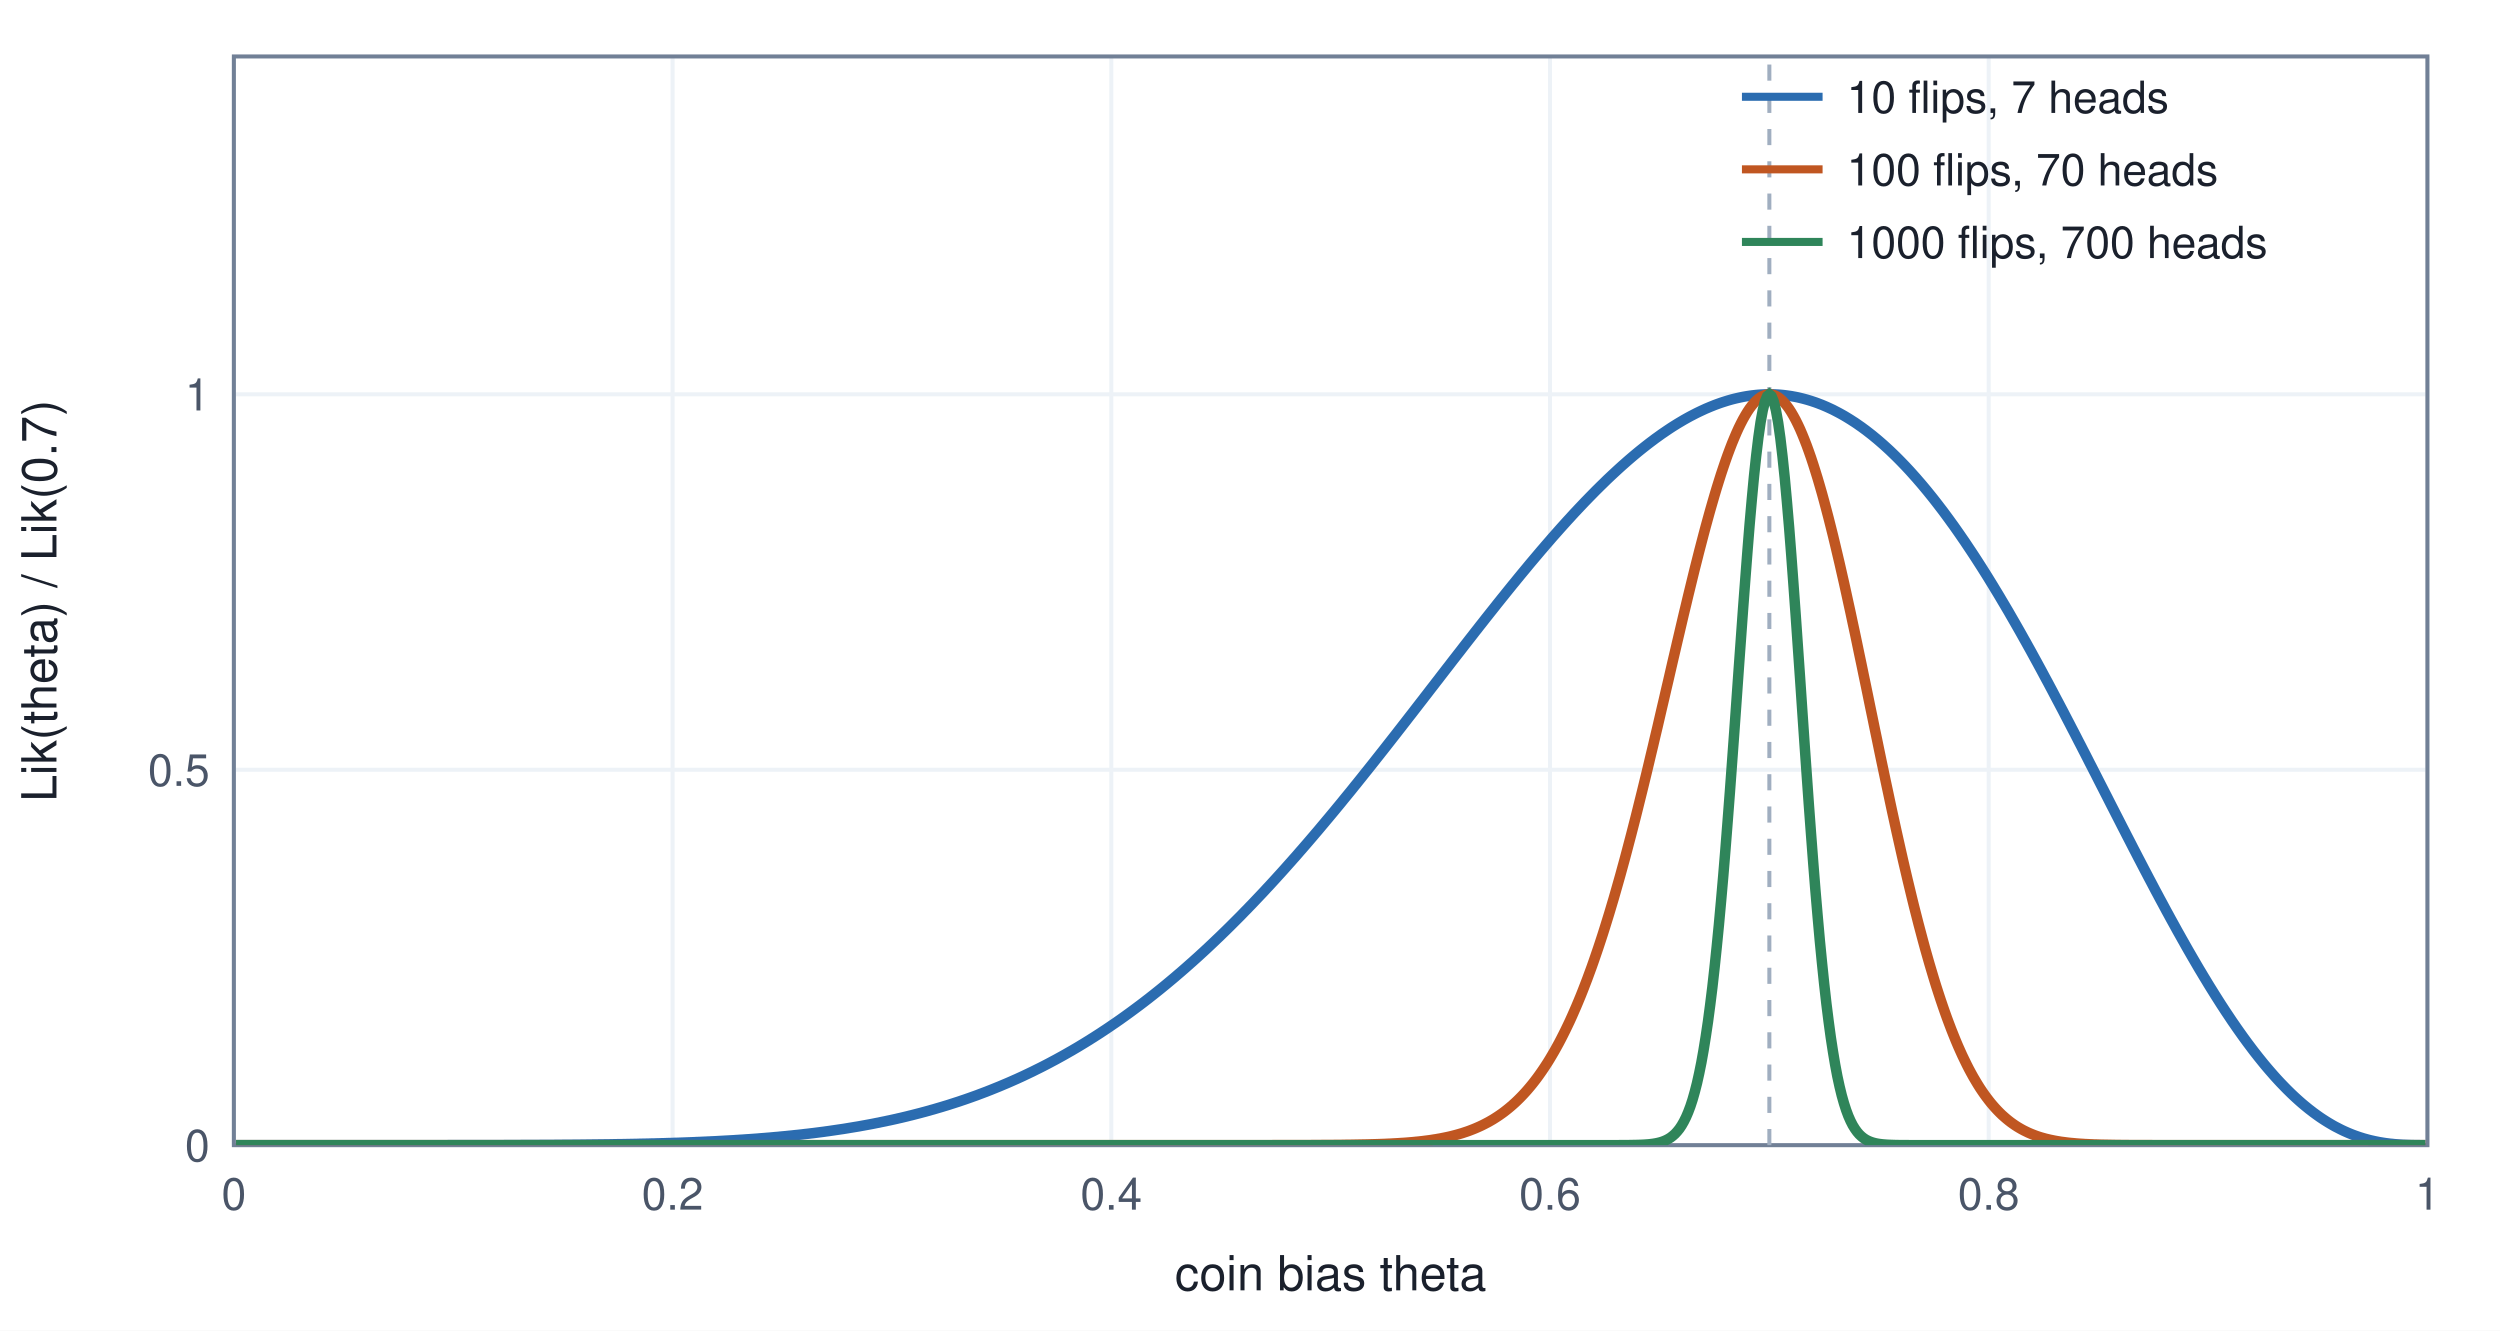
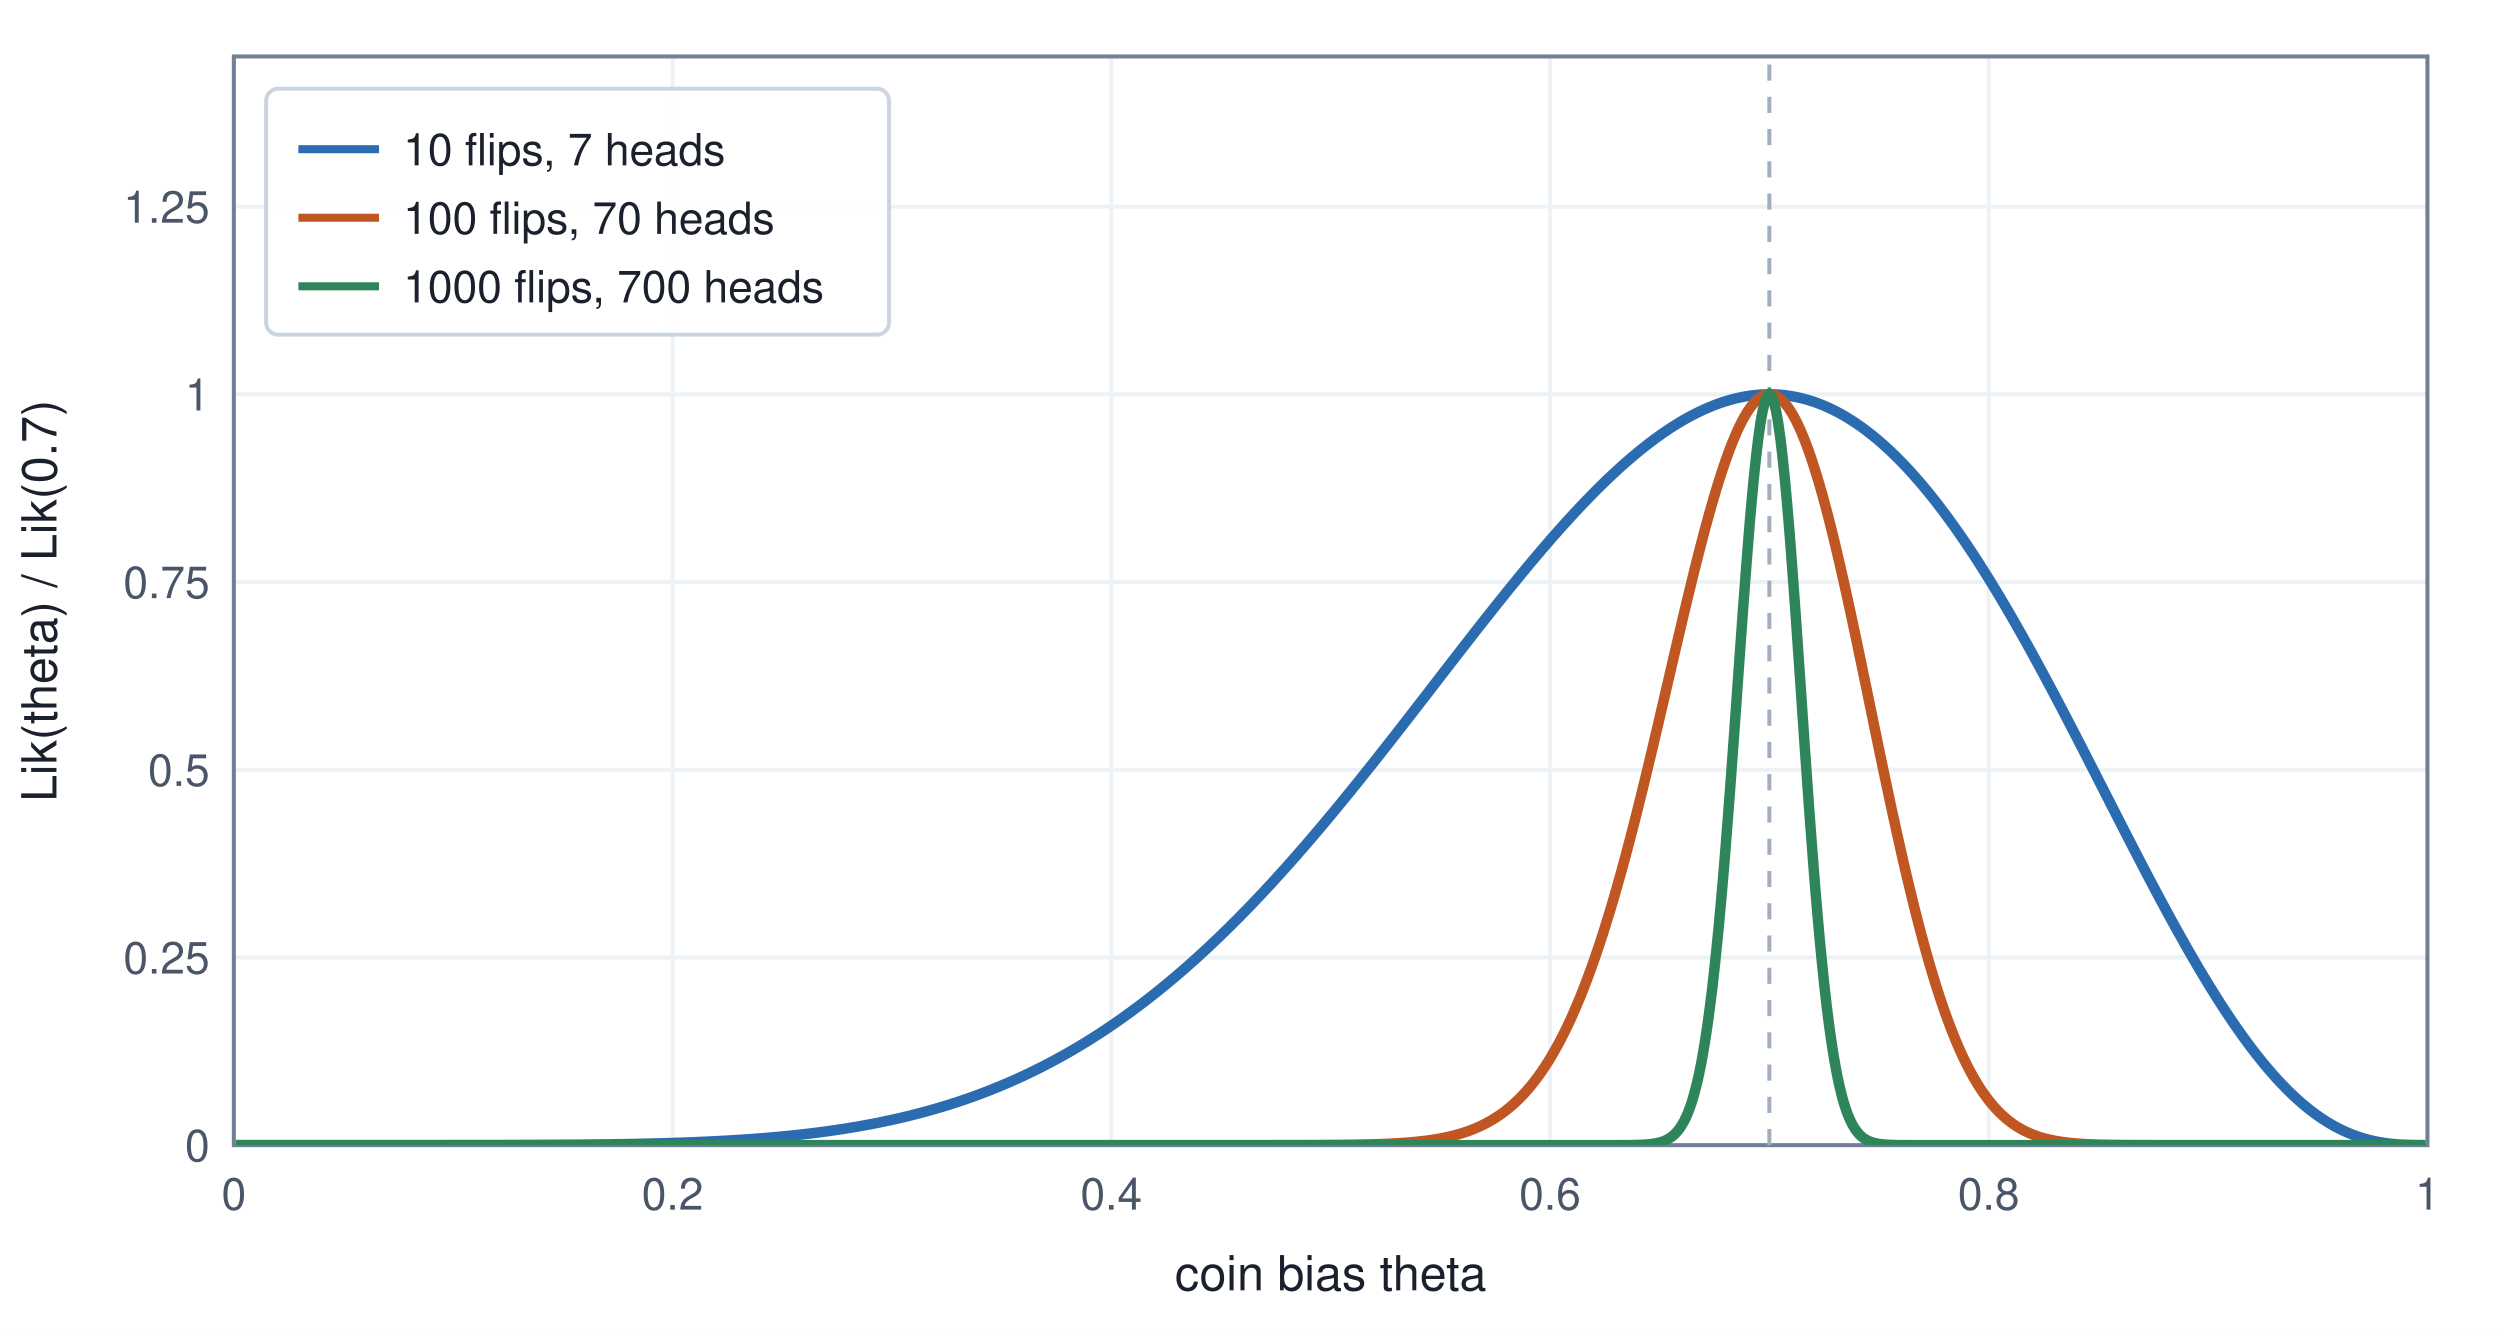
<svg xmlns="http://www.w3.org/2000/svg" viewBox="0 0 620 330" width="620" height="330">
  <defs>
    <marker id="arrow" viewBox="0 0 10 10" refX="9" refY="5" markerWidth="7" markerHeight="7" orient="auto-start-reverse">
      <path d="M0,0 L10,5 L0,10 z" fill="#4a5568" />
    </marker>
  </defs>
  <rect width="620" height="330" fill="#ffffff" />
  <line x1="58" y1="284" x2="58" y2="14" stroke="#edf2f7" />
  <text x="58" y="300" font-family="Helvetica, Arial, sans-serif" font-size="11" fill="#4a5568" text-anchor="middle">0</text>
  <line x1="166.8" y1="284" x2="166.8" y2="14" stroke="#edf2f7" />
  <text x="166.8" y="300" font-family="Helvetica, Arial, sans-serif" font-size="11" fill="#4a5568" text-anchor="middle">0.2</text>
  <line x1="275.6" y1="284" x2="275.6" y2="14" stroke="#edf2f7" />
  <text x="275.6" y="300" font-family="Helvetica, Arial, sans-serif" font-size="11" fill="#4a5568" text-anchor="middle">0.4</text>
  <line x1="384.4" y1="284" x2="384.4" y2="14" stroke="#edf2f7" />
  <text x="384.4" y="300" font-family="Helvetica, Arial, sans-serif" font-size="11" fill="#4a5568" text-anchor="middle">0.6</text>
  <line x1="493.2" y1="284" x2="493.2" y2="14" stroke="#edf2f7" />
  <text x="493.2" y="300" font-family="Helvetica, Arial, sans-serif" font-size="11" fill="#4a5568" text-anchor="middle">0.8</text>
  <line x1="602" y1="284" x2="602" y2="14" stroke="#edf2f7" />
  <text x="602" y="300" font-family="Helvetica, Arial, sans-serif" font-size="11" fill="#4a5568" text-anchor="middle">1</text>
  <line x1="58" y1="284" x2="602" y2="284" stroke="#edf2f7" />
  <text x="52" y="288" font-family="Helvetica, Arial, sans-serif" font-size="11" fill="#4a5568" text-anchor="end">0</text>
+   <line x1="58" y1="237.45" x2="602" y2="237.45" stroke="#edf2f7" />
+   <text x="52" y="241.45" font-family="Helvetica, Arial, sans-serif" font-size="11" fill="#4a5568" text-anchor="end">0.25</text>
  <line x1="58" y1="190.9" x2="602" y2="190.9" stroke="#edf2f7" />
  <text x="52" y="194.9" font-family="Helvetica, Arial, sans-serif" font-size="11" fill="#4a5568" text-anchor="end">0.5</text>
+   <line x1="58" y1="144.34" x2="602" y2="144.34" stroke="#edf2f7" />
+   <text x="52" y="148.34" font-family="Helvetica, Arial, sans-serif" font-size="11" fill="#4a5568" text-anchor="end">0.75</text>
  <line x1="58" y1="97.79" x2="602" y2="97.79" stroke="#edf2f7" />
  <text x="52" y="101.79" font-family="Helvetica, Arial, sans-serif" font-size="11" fill="#4a5568" text-anchor="end">1</text>
+   <line x1="58" y1="51.24" x2="602" y2="51.24" stroke="#edf2f7" />
+   <text x="52" y="55.24" font-family="Helvetica, Arial, sans-serif" font-size="11" fill="#4a5568" text-anchor="end">1.25</text>
  <rect x="58" y="14" width="544" height="270" fill="none" stroke="#718096" />
  <clipPath id="plot">
    <rect x="58" y="14" width="544" height="270" />
  </clipPath>
  <g clip-path="url(#plot)">
    <line x1="438.8" y1="284" x2="438.8" y2="14" stroke="#a0aec0" stroke-dasharray="4 4" />
    <polyline fill="none" stroke="#2b6cb0" stroke-width="2.6" points="58.54,284 59.09,284 59.63,284 60.18,284 60.72,284 61.26,284 61.81,284 62.35,284 62.9,284 63.44,284 63.98,284 64.53,284 65.07,284 65.62,284 66.16,284 66.7,284 67.25,284 67.79,284 68.34,284 68.88,284 69.42,284 69.97,284 70.51,284 71.06,284 71.6,284 72.14,284 72.69,284 73.23,284 73.78,284 74.32,284 74.86,284 75.41,284 75.95,284 76.5,284 77.04,284 77.58,284 78.13,284 78.67,284 79.22,284 79.76,284 80.3,284 80.85,284 81.39,284 81.94,284 82.48,284 83.02,284 83.57,284 84.11,284 84.66,284 85.2,284 85.74,284 86.29,284 86.83,284 87.38,284 87.92,284 88.46,284 89.01,284 89.55,284 90.1,284 90.64,284 91.18,284 91.73,284 92.27,284 92.82,284 93.36,284 93.9,284 94.45,284 94.99,284 95.54,284 96.08,284 96.62,284 97.17,284 97.71,284 98.26,284 98.8,284 99.34,284 99.89,284 100.43,284 100.98,284 101.52,284 102.06,284 102.61,284 103.15,284 103.7,284 104.24,284 104.78,284 105.33,284 105.87,284 106.42,284 106.96,284 107.5,284 108.05,284 108.59,284 109.14,284 109.68,284 110.22,284 110.77,284 111.31,283.99 111.86,283.99 112.4,283.99 112.94,283.99 113.49,283.99 114.03,283.99 114.58,283.99 115.12,283.99 115.66,283.99 116.21,283.99 116.75,283.99 117.3,283.99 117.84,283.99 118.38,283.99 118.93,283.99 119.47,283.99 120.02,283.99 120.56,283.98 121.1,283.98 121.65,283.98 122.19,283.98 122.74,283.98 123.28,283.98 123.82,283.98 124.37,283.98 124.91,283.98 125.46,283.97 126,283.97 126.54,283.97 127.09,283.97 127.63,283.97 128.18,283.97 128.72,283.97 129.26,283.96 129.81,283.96 130.35,283.96 130.9,283.96 131.44,283.96 131.98,283.95 132.53,283.95 133.07,283.95 133.62,283.95 134.16,283.94 134.7,283.94 135.25,283.94 135.79,283.94 136.34,283.93 136.88,283.93 137.42,283.93 137.97,283.92 138.51,283.92 139.06,283.92 139.6,283.91 140.14,283.91 140.69,283.9 141.23,283.9 141.78,283.9 142.32,283.89 142.86,283.89 143.41,283.88 143.95,283.88 144.5,283.87 145.04,283.87 145.58,283.86 146.13,283.86 146.67,283.85 147.22,283.84 147.76,283.84 148.3,283.83 148.85,283.82 149.39,283.82 149.94,283.81 150.48,283.8 151.02,283.8 151.57,283.79 152.11,283.78 152.66,283.77 153.2,283.76 153.74,283.75 154.29,283.75 154.83,283.74 155.38,283.73 155.92,283.72 156.46,283.71 157.01,283.7 157.55,283.69 158.1,283.68 158.64,283.66 159.18,283.65 159.73,283.64 160.27,283.63 160.82,283.62 161.36,283.6 161.9,283.59 162.45,283.58 162.99,283.56 163.54,283.55 164.08,283.53 164.62,283.52 165.17,283.5 165.71,283.48 166.26,283.47 166.8,283.45 167.34,283.43 167.89,283.42 168.43,283.4 168.98,283.38 169.52,283.36 170.06,283.34 170.61,283.32 171.15,283.3 171.7,283.28 172.24,283.26 172.78,283.23 173.33,283.21 173.87,283.19 174.42,283.16 174.96,283.14 175.5,283.11 176.05,283.09 176.59,283.06 177.14,283.04 177.68,283.01 178.22,282.98 178.77,282.95 179.31,282.92 179.86,282.89 180.4,282.86 180.94,282.83 181.49,282.8 182.03,282.77 182.58,282.73 183.12,282.7 183.66,282.66 184.21,282.63 184.75,282.59 185.3,282.55 185.84,282.52 186.38,282.48 186.93,282.44 187.47,282.4 188.02,282.36 188.56,282.31 189.1,282.27 189.65,282.23 190.19,282.18 190.74,282.14 191.28,282.09 191.82,282.04 192.37,281.99 192.91,281.95 193.46,281.89 194,281.84 194.54,281.79 195.09,281.74 195.63,281.68 196.18,281.63 196.72,281.57 197.26,281.51 197.81,281.46 198.35,281.4 198.9,281.34 199.44,281.27 199.98,281.21 200.53,281.15 201.07,281.08 201.62,281.02 202.16,280.95 202.7,280.88 203.25,280.81 203.79,280.74 204.34,280.67 204.88,280.59 205.42,280.52 205.97,280.44 206.51,280.36 207.06,280.28 207.6,280.2 208.14,280.12 208.69,280.04 209.23,279.96 209.78,279.87 210.32,279.78 210.86,279.69 211.41,279.6 211.95,279.51 212.5,279.42 213.04,279.33 213.58,279.23 214.13,279.13 214.67,279.03 215.22,278.93 215.76,278.83 216.3,278.73 216.85,278.62 217.39,278.51 217.94,278.41 218.48,278.29 219.02,278.18 219.57,278.07 220.11,277.95 220.66,277.84 221.2,277.72 221.74,277.6 222.29,277.48 222.83,277.35 223.38,277.23 223.92,277.1 224.46,276.97 225.01,276.84 225.55,276.7 226.1,276.57 226.64,276.43 227.18,276.29 227.73,276.15 228.27,276.01 228.82,275.86 229.36,275.72 229.9,275.57 230.45,275.42 230.99,275.26 231.54,275.11 232.08,274.95 232.62,274.79 233.17,274.63 233.71,274.47 234.26,274.3 234.8,274.14 235.34,273.97 235.89,273.79 236.43,273.62 236.98,273.44 237.52,273.27 238.06,273.09 238.61,272.9 239.15,272.72 239.7,272.53 240.24,272.34 240.78,272.15 241.33,271.95 241.87,271.76 242.42,271.56 242.96,271.35 243.5,271.15 244.05,270.94 244.59,270.74 245.14,270.52 245.68,270.31 246.22,270.09 246.77,269.87 247.31,269.65 247.86,269.43 248.4,269.2 248.94,268.97 249.49,268.74 250.03,268.51 250.58,268.27 251.12,268.03 251.66,267.79 252.21,267.55 252.75,267.3 253.3,267.05 253.84,266.8 254.38,266.54 254.93,266.28 255.47,266.02 256.02,265.76 256.56,265.49 257.1,265.22 257.65,264.95 258.19,264.68 258.74,264.4 259.28,264.12 259.82,263.84 260.37,263.55 260.91,263.26 261.46,262.97 262,262.68 262.54,262.38 263.09,262.08 263.63,261.78 264.18,261.47 264.72,261.16 265.26,260.85 265.81,260.54 266.35,260.22 266.9,259.9 267.44,259.58 267.98,259.25 268.53,258.92 269.07,258.59 269.62,258.25 270.16,257.92 270.7,257.57 271.25,257.23 271.79,256.88 272.34,256.53 272.88,256.18 273.42,255.82 273.97,255.46 274.51,255.1 275.06,254.73 275.6,254.36 276.14,253.99 276.69,253.62 277.23,253.24 277.78,252.86 278.32,252.47 278.86,252.09 279.41,251.69 279.95,251.3 280.5,250.9 281.04,250.5 281.58,250.1 282.13,249.69 282.67,249.29 283.22,248.87 283.76,248.46 284.3,248.04 284.85,247.62 285.39,247.19 285.94,246.76 286.48,246.33 287.02,245.9 287.57,245.46 288.11,245.02 288.66,244.57 289.2,244.13 289.74,243.68 290.29,243.22 290.83,242.77 291.38,242.31 291.92,241.84 292.46,241.38 293.01,240.91 293.55,240.44 294.1,239.96 294.64,239.48 295.18,239 295.73,238.52 296.27,238.03 296.82,237.54 297.36,237.05 297.9,236.55 298.45,236.05 298.99,235.55 299.54,235.04 300.08,234.53 300.62,234.02 301.17,233.5 301.71,232.98 302.26,232.46 302.8,231.94 303.34,231.41 303.89,230.88 304.43,230.35 304.98,229.81 305.52,229.27 306.06,228.73 306.61,228.18 307.15,227.64 307.7,227.09 308.24,226.53 308.78,225.97 309.33,225.42 309.87,224.85 310.42,224.29 310.96,223.72 311.5,223.15 312.05,222.57 312.59,222 313.14,221.42 313.68,220.84 314.22,220.25 314.77,219.67 315.31,219.08 315.86,218.48 316.4,217.89 316.94,217.29 317.49,216.69 318.03,216.09 318.58,215.48 319.12,214.87 319.66,214.26 320.21,213.65 320.75,213.03 321.3,212.42 321.84,211.8 322.38,211.17 322.93,210.55 323.47,209.92 324.02,209.29 324.56,208.66 325.1,208.03 325.65,207.39 326.19,206.75 326.74,206.11 327.28,205.47 327.82,204.82 328.37,204.17 328.91,203.52 329.46,202.87 330,202.22 330.54,201.57 331.09,200.91 331.63,200.25 332.18,199.59 332.72,198.93 333.26,198.26 333.81,197.59 334.35,196.93 334.9,196.26 335.44,195.59 335.98,194.91 336.53,194.24 337.07,193.56 337.62,192.88 338.16,192.2 338.7,191.52 339.25,190.84 339.79,190.16 340.34,189.47 340.88,188.79 341.42,188.1 341.97,187.41 342.51,186.72 343.06,186.03 343.6,185.34 344.14,184.65 344.69,183.95 345.23,183.26 345.78,182.56 346.32,181.87 346.86,181.17 347.41,180.47 347.95,179.77 348.5,179.07 349.04,178.37 349.58,177.67 350.13,176.97 350.67,176.27 351.22,175.56 351.76,174.86 352.3,174.16 352.85,173.46 353.39,172.75 353.94,172.05 354.48,171.34 355.02,170.64 355.57,169.94 356.11,169.23 356.66,168.53 357.2,167.82 357.74,167.12 358.29,166.41 358.83,165.71 359.38,165.01 359.92,164.3 360.46,163.6 361.01,162.9 361.55,162.2 362.1,161.5 362.64,160.8 363.18,160.1 363.73,159.4 364.27,158.7 364.82,158 365.36,157.31 365.9,156.61 366.45,155.92 366.99,155.22 367.54,154.53 368.08,153.84 368.62,153.15 369.17,152.46 369.71,151.78 370.26,151.09 370.8,150.41 371.34,149.72 371.89,149.04 372.43,148.36 372.98,147.69 373.52,147.01 374.06,146.34 374.61,145.66 375.15,144.99 375.7,144.33 376.24,143.66 376.78,143 377.33,142.33 377.87,141.68 378.42,141.02 378.96,140.36 379.5,139.71 380.05,139.06 380.59,138.42 381.14,137.77 381.68,137.13 382.22,136.49 382.77,135.86 383.31,135.22 383.86,134.59 384.4,133.97 384.94,133.34 385.49,132.72 386.03,132.11 386.58,131.49 387.12,130.88 387.66,130.28 388.21,129.67 388.75,129.07 389.3,128.48 389.84,127.88 390.38,127.29 390.93,126.71 391.47,126.13 392.02,125.55 392.56,124.98 393.1,124.41 393.65,123.85 394.19,123.29 394.74,122.73 395.28,122.18 395.82,121.63 396.37,121.09 396.91,120.55 397.46,120.02 398,119.49 398.54,118.96 399.09,118.44 399.63,117.93 400.18,117.42 400.72,116.92 401.26,116.42 401.81,115.92 402.35,115.43 402.9,114.95 403.44,114.47 403.98,114 404.53,113.53 405.07,113.07 405.62,112.61 406.16,112.16 406.7,111.72 407.25,111.28 407.79,110.85 408.34,110.42 408.88,110 409.42,109.59 409.97,109.18 410.51,108.77 411.06,108.38 411.6,107.99 412.14,107.6 412.69,107.23 413.23,106.86 413.78,106.49 414.32,106.13 414.86,105.78 415.41,105.44 415.95,105.1 416.5,104.77 417.04,104.45 417.58,104.13 418.13,103.82 418.67,103.52 419.22,103.22 419.76,102.94 420.3,102.66 420.85,102.38 421.39,102.12 421.94,101.86 422.48,101.61 423.02,101.36 423.57,101.13 424.11,100.9 424.66,100.68 425.2,100.46 425.74,100.26 426.29,100.06 426.83,99.87 427.38,99.69 427.92,99.52 428.46,99.35 429.01,99.19 429.55,99.04 430.1,98.9 430.64,98.77 431.18,98.65 431.73,98.53 432.27,98.42 432.82,98.32 433.36,98.23 433.9,98.15 434.45,98.07 434.99,98.01 435.54,97.95 436.08,97.9 436.62,97.86 437.17,97.83 437.71,97.81 438.26,97.8 438.8,97.79 439.34,97.8 439.89,97.81 440.43,97.83 440.98,97.86 441.52,97.9 442.06,97.95 442.61,98.01 443.15,98.08 443.7,98.16 444.24,98.24 444.78,98.34 445.33,98.44 445.87,98.55 446.42,98.68 446.96,98.81 447.5,98.95 448.05,99.1 448.59,99.26 449.14,99.43 449.68,99.61 450.22,99.79 450.77,99.99 451.31,100.2 451.86,100.41 452.4,100.64 452.94,100.87 453.49,101.12 454.03,101.37 454.58,101.63 455.12,101.91 455.66,102.19 456.21,102.48 456.75,102.78 457.3,103.09 457.84,103.41 458.38,103.74 458.93,104.08 459.47,104.43 460.02,104.78 460.56,105.15 461.1,105.53 461.65,105.91 462.19,106.31 462.74,106.71 463.28,107.13 463.82,107.55 464.37,107.98 464.91,108.43 465.46,108.88 466,109.34 466.54,109.81 467.09,110.29 467.63,110.78 468.18,111.28 468.72,111.78 469.26,112.3 469.81,112.83 470.35,113.36 470.9,113.91 471.44,114.46 471.98,115.02 472.53,115.59 473.07,116.17 473.62,116.76 474.16,117.36 474.7,117.97 475.25,118.58 475.79,119.21 476.34,119.84 476.88,120.48 477.42,121.13 477.97,121.79 478.51,122.46 479.06,123.14 479.6,123.82 480.14,124.51 480.69,125.22 481.23,125.93 481.78,126.64 482.32,127.37 482.86,128.1 483.41,128.85 483.95,129.6 484.5,130.35 485.04,131.12 485.58,131.89 486.13,132.68 486.67,133.47 487.22,134.26 487.76,135.07 488.3,135.88 488.85,136.7 489.39,137.52 489.94,138.36 490.48,139.2 491.02,140.04 491.57,140.9 492.11,141.76 492.66,142.63 493.2,143.5 493.74,144.38 494.29,145.27 494.83,146.17 495.38,147.07 495.92,147.97 496.46,148.89 497.01,149.81 497.55,150.73 498.1,151.66 498.64,152.6 499.18,153.54 499.73,154.49 500.27,155.44 500.82,156.4 501.36,157.36 501.9,158.33 502.45,159.3 502.99,160.28 503.54,161.26 504.08,162.25 504.62,163.24 505.17,164.24 505.71,165.24 506.26,166.25 506.8,167.26 507.34,168.27 507.89,169.28 508.43,170.3 508.98,171.33 509.52,172.36 510.06,173.39 510.61,174.42 511.15,175.45 511.7,176.49 512.24,177.54 512.78,178.58 513.33,179.63 513.87,180.68 514.42,181.73 514.96,182.78 515.5,183.84 516.05,184.89 516.59,185.95 517.14,187.01 517.68,188.07 518.22,189.14 518.77,190.2 519.31,191.26 519.86,192.33 520.4,193.4 520.94,194.46 521.49,195.53 522.03,196.59 522.58,197.66 523.12,198.73 523.66,199.79 524.21,200.86 524.75,201.92 525.3,202.99 525.84,204.05 526.38,205.11 526.93,206.17 527.47,207.23 528.02,208.29 528.56,209.34 529.1,210.4 529.65,211.45 530.19,212.5 530.74,213.55 531.28,214.59 531.82,215.63 532.37,216.67 532.91,217.71 533.46,218.74 534,219.77 534.54,220.8 535.09,221.82 535.63,222.84 536.18,223.85 536.72,224.86 537.26,225.87 537.81,226.87 538.35,227.87 538.9,228.86 539.44,229.84 539.98,230.83 540.53,231.8 541.07,232.77 541.62,233.74 542.16,234.7 542.7,235.65 543.25,236.6 543.79,237.54 544.34,238.48 544.88,239.41 545.42,240.33 545.97,241.24 546.51,242.15 547.06,243.05 547.6,243.95 548.14,244.83 548.69,245.71 549.23,246.58 549.78,247.45 550.32,248.3 550.86,249.15 551.41,249.99 551.95,250.82 552.5,251.64 553.04,252.45 553.58,253.26 554.13,254.05 554.67,254.84 555.22,255.62 555.76,256.38 556.3,257.14 556.85,257.89 557.39,258.63 557.94,259.36 558.48,260.08 559.02,260.79 559.57,261.49 560.11,262.18 560.66,262.86 561.2,263.53 561.74,264.19 562.29,264.84 562.83,265.47 563.38,266.1 563.92,266.72 564.46,267.32 565.01,267.92 565.55,268.5 566.1,269.07 566.64,269.63 567.18,270.18 567.73,270.72 568.27,271.25 568.82,271.77 569.36,272.27 569.9,272.76 570.45,273.25 570.99,273.72 571.54,274.18 572.08,274.62 572.62,275.06 573.17,275.48 573.71,275.9 574.26,276.3 574.8,276.69 575.34,277.07 575.89,277.44 576.43,277.79 576.98,278.14 577.52,278.47 578.06,278.79 578.61,279.11 579.15,279.41 579.7,279.69 580.24,279.97 580.78,280.24 581.33,280.5 581.87,280.74 582.42,280.98 582.96,281.2 583.5,281.42 584.05,281.62 584.59,281.81 585.14,282 585.68,282.17 586.22,282.34 586.77,282.49 587.31,282.64 587.86,282.78 588.4,282.9 588.94,283.02 589.49,283.13 590.03,283.24 590.58,283.33 591.12,283.42 591.66,283.5 592.21,283.57 592.75,283.64 593.3,283.69 593.84,283.75 594.38,283.79 594.93,283.83 595.47,283.87 596.02,283.9 596.56,283.92 597.1,283.94 597.65,283.96 598.19,283.97 598.74,283.98 599.28,283.99 599.82,283.99 600.37,284 600.91,284 601.46,284" />
    <polyline fill="none" stroke="#c05621" stroke-width="2.6" points="58.54,284 59.09,284 59.63,284 60.18,284 60.72,284 61.26,284 61.81,284 62.35,284 62.9,284 63.44,284 63.98,284 64.53,284 65.07,284 65.62,284 66.16,284 66.7,284 67.25,284 67.79,284 68.34,284 68.88,284 69.42,284 69.97,284 70.51,284 71.06,284 71.6,284 72.14,284 72.69,284 73.23,284 73.78,284 74.32,284 74.86,284 75.41,284 75.95,284 76.5,284 77.04,284 77.58,284 78.13,284 78.67,284 79.22,284 79.76,284 80.3,284 80.85,284 81.39,284 81.94,284 82.48,284 83.02,284 83.57,284 84.11,284 84.66,284 85.2,284 85.74,284 86.29,284 86.83,284 87.38,284 87.92,284 88.46,284 89.01,284 89.55,284 90.1,284 90.64,284 91.18,284 91.73,284 92.27,284 92.82,284 93.36,284 93.9,284 94.45,284 94.99,284 95.54,284 96.08,284 96.62,284 97.17,284 97.71,284 98.26,284 98.8,284 99.34,284 99.89,284 100.43,284 100.98,284 101.52,284 102.06,284 102.61,284 103.15,284 103.7,284 104.24,284 104.78,284 105.33,284 105.87,284 106.42,284 106.96,284 107.5,284 108.05,284 108.59,284 109.14,284 109.68,284 110.22,284 110.77,284 111.31,284 111.86,284 112.4,284 112.94,284 113.49,284 114.03,284 114.58,284 115.12,284 115.66,284 116.21,284 116.75,284 117.3,284 117.84,284 118.38,284 118.93,284 119.47,284 120.02,284 120.56,284 121.1,284 121.65,284 122.19,284 122.74,284 123.28,284 123.82,284 124.37,284 124.91,284 125.46,284 126,284 126.54,284 127.09,284 127.63,284 128.18,284 128.72,284 129.26,284 129.81,284 130.35,284 130.9,284 131.44,284 131.98,284 132.53,284 133.07,284 133.62,284 134.16,284 134.7,284 135.25,284 135.79,284 136.34,284 136.88,284 137.42,284 137.97,284 138.51,284 139.06,284 139.6,284 140.14,284 140.69,284 141.23,284 141.78,284 142.32,284 142.86,284 143.41,284 143.95,284 144.5,284 145.04,284 145.58,284 146.13,284 146.67,284 147.22,284 147.76,284 148.3,284 148.85,284 149.39,284 149.94,284 150.48,284 151.02,284 151.57,284 152.11,284 152.66,284 153.2,284 153.74,284 154.29,284 154.83,284 155.38,284 155.92,284 156.46,284 157.01,284 157.55,284 158.1,284 158.64,284 159.18,284 159.73,284 160.27,284 160.82,284 161.36,284 161.9,284 162.45,284 162.99,284 163.54,284 164.08,284 164.62,284 165.17,284 165.71,284 166.26,284 166.8,284 167.34,284 167.89,284 168.43,284 168.98,284 169.52,284 170.06,284 170.61,284 171.15,284 171.7,284 172.24,284 172.78,284 173.33,284 173.87,284 174.42,284 174.96,284 175.5,284 176.05,284 176.59,284 177.14,284 177.68,284 178.22,284 178.77,284 179.31,284 179.86,284 180.4,284 180.94,284 181.49,284 182.03,284 182.58,284 183.12,284 183.66,284 184.21,284 184.75,284 185.3,284 185.84,284 186.38,284 186.93,284 187.47,284 188.02,284 188.56,284 189.1,284 189.65,284 190.19,284 190.74,284 191.28,284 191.82,284 192.37,284 192.91,284 193.46,284 194,284 194.54,284 195.09,284 195.63,284 196.18,284 196.72,284 197.26,284 197.81,284 198.35,284 198.9,284 199.44,284 199.98,284 200.53,284 201.07,284 201.62,284 202.16,284 202.7,284 203.25,284 203.79,284 204.34,284 204.88,284 205.42,284 205.97,284 206.51,284 207.06,284 207.6,284 208.14,284 208.69,284 209.23,284 209.78,284 210.32,284 210.86,284 211.41,284 211.95,284 212.5,284 213.04,284 213.58,284 214.13,284 214.67,284 215.22,284 215.76,284 216.3,284 216.85,284 217.39,284 217.94,284 218.48,284 219.02,284 219.57,284 220.11,284 220.66,284 221.2,284 221.74,284 222.29,284 222.83,284 223.38,284 223.92,284 224.46,284 225.01,284 225.55,284 226.1,284 226.64,284 227.18,284 227.73,284 228.27,284 228.82,284 229.36,284 229.9,284 230.45,284 230.99,284 231.54,284 232.08,284 232.62,284 233.17,284 233.71,284 234.26,284 234.8,284 235.34,284 235.89,284 236.43,284 236.98,284 237.52,284 238.06,284 238.61,284 239.15,284 239.7,284 240.24,284 240.78,284 241.33,284 241.87,284 242.42,284 242.96,284 243.5,284 244.05,284 244.59,284 245.14,284 245.68,284 246.22,284 246.77,284 247.31,284 247.86,284 248.4,284 248.94,284 249.49,284 250.03,284 250.58,284 251.12,284 251.66,284 252.21,284 252.75,284 253.3,284 253.84,284 254.38,284 254.93,284 255.47,284 256.02,284 256.56,284 257.1,284 257.65,284 258.19,284 258.74,284 259.28,284 259.82,284 260.37,284 260.91,284 261.46,284 262,284 262.54,284 263.09,284 263.63,284 264.18,284 264.72,284 265.26,284 265.81,284 266.35,284 266.9,284 267.44,284 267.98,284 268.53,284 269.07,284 269.62,284 270.16,284 270.7,284 271.25,284 271.79,284 272.34,284 272.88,284 273.42,284 273.97,284 274.51,284 275.06,284 275.6,284 276.14,284 276.69,284 277.23,284 277.78,284 278.32,284 278.86,284 279.41,284 279.95,284 280.5,284 281.04,284 281.58,284 282.13,284 282.67,284 283.22,284 283.76,284 284.3,284 284.85,284 285.39,284 285.94,284 286.48,284 287.02,284 287.57,284 288.11,284 288.66,284 289.2,284 289.74,284 290.29,284 290.83,284 291.38,284 291.92,284 292.46,284 293.01,284 293.55,284 294.1,284 294.64,284 295.18,284 295.73,284 296.27,284 296.82,284 297.36,284 297.9,284 298.45,284 298.99,284 299.54,284 300.08,284 300.62,284 301.17,284 301.71,284 302.26,284 302.8,284 303.34,284 303.89,284 304.43,284 304.98,284 305.52,284 306.06,284 306.61,284 307.15,284 307.7,284 308.24,284 308.78,284 309.33,284 309.87,284 310.42,284 310.96,284 311.5,284 312.05,284 312.59,284 313.14,284 313.68,284 314.22,284 314.77,284 315.31,284 315.86,283.99 316.4,283.99 316.94,283.99 317.49,283.99 318.03,283.99 318.58,283.99 319.12,283.99 319.66,283.99 320.21,283.99 320.75,283.99 321.3,283.99 321.84,283.99 322.38,283.98 322.93,283.98 323.47,283.98 324.02,283.98 324.56,283.98 325.1,283.98 325.65,283.97 326.19,283.97 326.74,283.97 327.28,283.97 327.82,283.96 328.37,283.96 328.91,283.96 329.46,283.95 330,283.95 330.54,283.95 331.09,283.94 331.63,283.94 332.18,283.93 332.72,283.93 333.26,283.92 333.81,283.91 334.35,283.91 334.9,283.9 335.44,283.89 335.98,283.88 336.53,283.87 337.07,283.86 337.62,283.85 338.16,283.84 338.7,283.83 339.25,283.82 339.79,283.8 340.34,283.79 340.88,283.77 341.42,283.76 341.97,283.74 342.51,283.72 343.06,283.7 343.6,283.68 344.14,283.65 344.69,283.63 345.23,283.6 345.78,283.57 346.32,283.54 346.86,283.51 347.41,283.47 347.95,283.44 348.5,283.4 349.04,283.36 349.58,283.31 350.13,283.27 350.67,283.22 351.22,283.16 351.76,283.11 352.3,283.05 352.85,282.99 353.39,282.92 353.94,282.85 354.48,282.78 355.02,282.7 355.57,282.61 356.11,282.53 356.66,282.43 357.2,282.34 357.74,282.23 358.29,282.12 358.83,282.01 359.38,281.89 359.92,281.76 360.46,281.62 361.01,281.48 361.55,281.33 362.1,281.17 362.64,281.01 363.18,280.83 363.73,280.65 364.27,280.46 364.82,280.25 365.36,280.04 365.9,279.82 366.45,279.58 366.99,279.34 367.54,279.08 368.08,278.81 368.62,278.53 369.17,278.24 369.71,277.93 370.26,277.61 370.8,277.27 371.34,276.92 371.89,276.55 372.43,276.17 372.98,275.77 373.52,275.35 374.06,274.92 374.61,274.46 375.15,273.99 375.7,273.5 376.24,272.99 376.78,272.46 377.33,271.9 377.87,271.33 378.42,270.73 378.96,270.11 379.5,269.47 380.05,268.8 380.59,268.11 381.14,267.39 381.68,266.65 382.22,265.88 382.77,265.08 383.31,264.26 383.86,263.41 384.4,262.53 384.94,261.62 385.49,260.68 386.03,259.71 386.58,258.71 387.12,257.68 387.66,256.62 388.21,255.52 388.75,254.4 389.3,253.24 389.84,252.05 390.38,250.82 390.93,249.56 391.47,248.27 392.02,246.94 392.56,245.58 393.1,244.18 393.65,242.75 394.19,241.28 394.74,239.78 395.28,238.25 395.82,236.68 396.37,235.07 396.91,233.43 397.46,231.75 398,230.04 398.54,228.3 399.09,226.52 399.63,224.71 400.18,222.87 400.72,220.99 401.26,219.09 401.81,217.15 402.35,215.18 402.9,213.18 403.44,211.15 403.98,209.09 404.53,207.01 405.07,204.9 405.62,202.76 406.16,200.6 406.7,198.42 407.25,196.21 407.79,193.99 408.34,191.74 408.88,189.48 409.42,187.2 409.97,184.91 410.51,182.6 411.06,180.29 411.6,177.96 412.14,175.63 412.69,173.29 413.23,170.94 413.78,168.6 414.32,166.25 414.86,163.91 415.41,161.57 415.95,159.24 416.5,156.91 417.04,154.6 417.58,152.3 418.13,150.02 418.67,147.75 419.22,145.5 419.76,143.28 420.3,141.08 420.85,138.91 421.39,136.77 421.94,134.66 422.48,132.59 423.02,130.56 423.57,128.56 424.11,126.61 424.66,124.7 425.2,122.84 425.74,121.03 426.29,119.27 426.83,117.56 427.38,115.91 427.92,114.32 428.46,112.8 429.01,111.33 429.55,109.93 430.1,108.6 430.64,107.33 431.18,106.14 431.73,105.02 432.27,103.98 432.82,103.01 433.36,102.12 433.9,101.31 434.45,100.58 434.99,99.93 435.54,99.37 436.08,98.89 436.62,98.5 437.17,98.19 437.71,97.97 438.26,97.84 438.8,97.79 439.34,97.84 439.89,97.97 440.43,98.19 440.98,98.5 441.52,98.91 442.06,99.39 442.61,99.97 443.15,100.64 443.7,101.39 444.24,102.23 444.78,103.16 445.33,104.17 445.87,105.26 446.42,106.44 446.96,107.7 447.5,109.03 448.05,110.45 448.59,111.94 449.14,113.51 449.68,115.15 450.22,116.86 450.77,118.64 451.31,120.48 451.86,122.39 452.4,124.36 452.94,126.39 453.49,128.48 454.03,130.62 454.58,132.82 455.12,135.06 455.66,137.35 456.21,139.68 456.75,142.06 457.3,144.47 457.84,146.92 458.38,149.4 458.93,151.9 459.47,154.44 460.02,156.99 460.56,159.57 461.1,162.17 461.65,164.78 462.19,167.4 462.74,170.03 463.28,172.66 463.82,175.3 464.37,177.94 464.91,180.58 465.46,183.21 466,185.83 466.54,188.44 467.09,191.04 467.63,193.62 468.18,196.19 468.72,198.74 469.26,201.26 469.81,203.76 470.35,206.23 470.9,208.68 471.44,211.09 471.98,213.47 472.53,215.82 473.07,218.13 473.62,220.41 474.16,222.65 474.7,224.85 475.25,227 475.79,229.12 476.34,231.19 476.88,233.22 477.42,235.21 477.97,237.15 478.51,239.04 479.06,240.89 479.6,242.69 480.14,244.44 480.69,246.15 481.23,247.8 481.78,249.42 482.32,250.98 482.86,252.49 483.41,253.96 483.95,255.38 484.5,256.76 485.04,258.09 485.58,259.37 486.13,260.61 486.67,261.8 487.22,262.94 487.76,264.05 488.3,265.11 488.85,266.13 489.39,267.11 489.94,268.04 490.48,268.94 491.02,269.8 491.57,270.62 492.11,271.4 492.66,272.15 493.2,272.86 493.74,273.54 494.29,274.19 494.83,274.8 495.38,275.39 495.92,275.94 496.46,276.47 497.01,276.96 497.55,277.43 498.1,277.88 498.64,278.3 499.18,278.69 499.73,279.07 500.27,279.42 500.82,279.75 501.36,280.06 501.9,280.35 502.45,280.62 502.99,280.88 503.54,281.12 504.08,281.34 504.62,281.55 505.17,281.75 505.71,281.93 506.26,282.1 506.8,282.25 507.34,282.4 507.89,282.53 508.43,282.66 508.98,282.77 509.52,282.88 510.06,282.98 510.61,283.07 511.15,283.16 511.7,283.23 512.24,283.3 512.78,283.37 513.33,283.43 513.87,283.48 514.42,283.53 514.96,283.58 515.5,283.62 516.05,283.66 516.59,283.69 517.14,283.73 517.68,283.75 518.22,283.78 518.77,283.8 519.31,283.83 519.86,283.84 520.4,283.86 520.94,283.88 521.49,283.89 522.03,283.9 522.58,283.91 523.12,283.92 523.66,283.93 524.21,283.94 524.75,283.95 525.3,283.95 525.84,283.96 526.38,283.97 526.93,283.97 527.47,283.97 528.02,283.98 528.56,283.98 529.1,283.98 529.65,283.98 530.19,283.99 530.74,283.99 531.28,283.99 531.82,283.99 532.37,283.99 532.91,283.99 533.46,283.99 534,284 534.54,284 535.09,284 535.63,284 536.18,284 536.72,284 537.26,284 537.81,284 538.35,284 538.9,284 539.44,284 539.98,284 540.53,284 541.07,284 541.62,284 542.16,284 542.7,284 543.25,284 543.79,284 544.34,284 544.88,284 545.42,284 545.97,284 546.51,284 547.06,284 547.6,284 548.14,284 548.69,284 549.23,284 549.78,284 550.32,284 550.86,284 551.41,284 551.95,284 552.5,284 553.04,284 553.58,284 554.13,284 554.67,284 555.22,284 555.76,284 556.3,284 556.85,284 557.39,284 557.94,284 558.48,284 559.02,284 559.57,284 560.11,284 560.66,284 561.2,284 561.74,284 562.29,284 562.83,284 563.38,284 563.92,284 564.46,284 565.01,284 565.55,284 566.1,284 566.64,284 567.18,284 567.73,284 568.27,284 568.82,284 569.36,284 569.9,284 570.45,284 570.99,284 571.54,284 572.08,284 572.62,284 573.17,284 573.71,284 574.26,284 574.8,284 575.34,284 575.89,284 576.43,284 576.98,284 577.52,284 578.06,284 578.61,284 579.15,284 579.7,284 580.24,284 580.78,284 581.33,284 581.87,284 582.42,284 582.96,284 583.5,284 584.05,284 584.59,284 585.14,284 585.68,284 586.22,284 586.77,284 587.31,284 587.86,284 588.4,284 588.94,284 589.49,284 590.03,284 590.58,284 591.12,284 591.66,284 592.21,284 592.75,284 593.3,284 593.84,284 594.38,284 594.93,284 595.47,284 596.02,284 596.56,284 597.1,284 597.65,284 598.19,284 598.74,284 599.28,284 599.82,284 600.37,284 600.91,284 601.46,284" />
    <polyline fill="none" stroke="#2f855a" stroke-width="2.6" points="58.54,284 59.09,284 59.63,284 60.18,284 60.72,284 61.26,284 61.81,284 62.35,284 62.9,284 63.44,284 63.98,284 64.53,284 65.07,284 65.62,284 66.16,284 66.7,284 67.25,284 67.79,284 68.34,284 68.88,284 69.42,284 69.97,284 70.51,284 71.06,284 71.6,284 72.14,284 72.69,284 73.23,284 73.78,284 74.32,284 74.86,284 75.41,284 75.95,284 76.5,284 77.04,284 77.58,284 78.13,284 78.67,284 79.22,284 79.76,284 80.3,284 80.85,284 81.39,284 81.94,284 82.48,284 83.02,284 83.57,284 84.11,284 84.66,284 85.2,284 85.74,284 86.29,284 86.83,284 87.38,284 87.92,284 88.46,284 89.01,284 89.55,284 90.1,284 90.64,284 91.18,284 91.73,284 92.27,284 92.82,284 93.36,284 93.9,284 94.45,284 94.99,284 95.54,284 96.08,284 96.62,284 97.17,284 97.71,284 98.26,284 98.8,284 99.34,284 99.89,284 100.43,284 100.98,284 101.52,284 102.06,284 102.61,284 103.15,284 103.7,284 104.24,284 104.78,284 105.33,284 105.87,284 106.42,284 106.96,284 107.5,284 108.05,284 108.59,284 109.14,284 109.68,284 110.22,284 110.77,284 111.31,284 111.86,284 112.4,284 112.94,284 113.49,284 114.03,284 114.58,284 115.12,284 115.66,284 116.21,284 116.75,284 117.3,284 117.84,284 118.38,284 118.93,284 119.47,284 120.02,284 120.56,284 121.1,284 121.65,284 122.19,284 122.74,284 123.28,284 123.82,284 124.37,284 124.91,284 125.46,284 126,284 126.54,284 127.09,284 127.63,284 128.18,284 128.72,284 129.26,284 129.81,284 130.35,284 130.9,284 131.44,284 131.98,284 132.53,284 133.07,284 133.62,284 134.16,284 134.7,284 135.25,284 135.79,284 136.34,284 136.88,284 137.42,284 137.97,284 138.51,284 139.06,284 139.6,284 140.14,284 140.69,284 141.23,284 141.78,284 142.32,284 142.86,284 143.41,284 143.95,284 144.5,284 145.04,284 145.58,284 146.13,284 146.67,284 147.22,284 147.76,284 148.3,284 148.85,284 149.39,284 149.94,284 150.48,284 151.02,284 151.57,284 152.11,284 152.66,284 153.2,284 153.74,284 154.29,284 154.83,284 155.38,284 155.92,284 156.46,284 157.01,284 157.55,284 158.1,284 158.64,284 159.18,284 159.73,284 160.27,284 160.82,284 161.36,284 161.9,284 162.45,284 162.99,284 163.54,284 164.08,284 164.62,284 165.17,284 165.71,284 166.26,284 166.8,284 167.34,284 167.89,284 168.43,284 168.98,284 169.52,284 170.06,284 170.61,284 171.15,284 171.7,284 172.24,284 172.78,284 173.33,284 173.87,284 174.42,284 174.96,284 175.5,284 176.05,284 176.59,284 177.14,284 177.68,284 178.22,284 178.77,284 179.31,284 179.86,284 180.4,284 180.94,284 181.49,284 182.03,284 182.58,284 183.12,284 183.66,284 184.21,284 184.75,284 185.3,284 185.84,284 186.38,284 186.93,284 187.47,284 188.02,284 188.56,284 189.1,284 189.65,284 190.19,284 190.74,284 191.28,284 191.82,284 192.37,284 192.91,284 193.46,284 194,284 194.54,284 195.09,284 195.63,284 196.18,284 196.72,284 197.26,284 197.81,284 198.35,284 198.9,284 199.44,284 199.98,284 200.53,284 201.07,284 201.62,284 202.16,284 202.7,284 203.25,284 203.79,284 204.34,284 204.88,284 205.42,284 205.97,284 206.51,284 207.06,284 207.6,284 208.14,284 208.69,284 209.23,284 209.78,284 210.32,284 210.86,284 211.41,284 211.95,284 212.5,284 213.04,284 213.58,284 214.13,284 214.67,284 215.22,284 215.76,284 216.3,284 216.85,284 217.39,284 217.94,284 218.48,284 219.02,284 219.57,284 220.11,284 220.66,284 221.2,284 221.74,284 222.29,284 222.83,284 223.38,284 223.92,284 224.46,284 225.01,284 225.55,284 226.1,284 226.64,284 227.18,284 227.73,284 228.27,284 228.82,284 229.36,284 229.9,284 230.45,284 230.99,284 231.54,284 232.08,284 232.62,284 233.17,284 233.71,284 234.26,284 234.8,284 235.34,284 235.89,284 236.43,284 236.98,284 237.52,284 238.06,284 238.61,284 239.15,284 239.7,284 240.24,284 240.78,284 241.33,284 241.87,284 242.42,284 242.96,284 243.5,284 244.05,284 244.59,284 245.14,284 245.68,284 246.22,284 246.77,284 247.31,284 247.86,284 248.4,284 248.94,284 249.49,284 250.03,284 250.58,284 251.12,284 251.66,284 252.21,284 252.75,284 253.3,284 253.84,284 254.38,284 254.93,284 255.47,284 256.02,284 256.56,284 257.1,284 257.65,284 258.19,284 258.74,284 259.28,284 259.82,284 260.37,284 260.91,284 261.46,284 262,284 262.54,284 263.09,284 263.63,284 264.18,284 264.72,284 265.26,284 265.81,284 266.35,284 266.9,284 267.44,284 267.98,284 268.53,284 269.07,284 269.62,284 270.16,284 270.7,284 271.25,284 271.79,284 272.34,284 272.88,284 273.42,284 273.97,284 274.51,284 275.06,284 275.6,284 276.14,284 276.69,284 277.23,284 277.78,284 278.32,284 278.86,284 279.41,284 279.95,284 280.5,284 281.04,284 281.58,284 282.13,284 282.67,284 283.22,284 283.76,284 284.3,284 284.85,284 285.39,284 285.94,284 286.48,284 287.02,284 287.57,284 288.11,284 288.66,284 289.2,284 289.74,284 290.29,284 290.83,284 291.38,284 291.92,284 292.46,284 293.01,284 293.55,284 294.1,284 294.64,284 295.18,284 295.73,284 296.27,284 296.82,284 297.36,284 297.9,284 298.45,284 298.99,284 299.54,284 300.08,284 300.62,284 301.17,284 301.71,284 302.26,284 302.8,284 303.34,284 303.89,284 304.43,284 304.98,284 305.52,284 306.06,284 306.61,284 307.15,284 307.7,284 308.24,284 308.78,284 309.33,284 309.87,284 310.42,284 310.96,284 311.5,284 312.05,284 312.59,284 313.14,284 313.68,284 314.22,284 314.77,284 315.31,284 315.86,284 316.4,284 316.94,284 317.49,284 318.03,284 318.58,284 319.12,284 319.66,284 320.21,284 320.75,284 321.3,284 321.84,284 322.38,284 322.93,284 323.47,284 324.02,284 324.56,284 325.1,284 325.65,284 326.19,284 326.74,284 327.28,284 327.82,284 328.37,284 328.91,284 329.46,284 330,284 330.54,284 331.09,284 331.63,284 332.18,284 332.72,284 333.26,284 333.81,284 334.35,284 334.9,284 335.44,284 335.98,284 336.53,284 337.07,284 337.62,284 338.16,284 338.7,284 339.25,284 339.79,284 340.34,284 340.88,284 341.42,284 341.97,284 342.51,284 343.06,284 343.6,284 344.14,284 344.69,284 345.23,284 345.78,284 346.32,284 346.86,284 347.41,284 347.95,284 348.5,284 349.04,284 349.58,284 350.13,284 350.67,284 351.22,284 351.76,284 352.3,284 352.85,284 353.39,284 353.94,284 354.48,284 355.02,284 355.57,284 356.11,284 356.66,284 357.2,284 357.74,284 358.29,284 358.83,284 359.38,284 359.92,284 360.46,284 361.01,284 361.55,284 362.1,284 362.64,284 363.18,284 363.73,284 364.27,284 364.82,284 365.36,284 365.9,284 366.45,284 366.99,284 367.54,284 368.08,284 368.62,284 369.17,284 369.71,284 370.26,284 370.8,284 371.34,284 371.89,284 372.43,284 372.98,284 373.52,284 374.06,284 374.61,284 375.15,284 375.7,284 376.24,284 376.78,284 377.33,284 377.87,284 378.42,284 378.96,284 379.5,284 380.05,284 380.59,284 381.14,284 381.68,284 382.22,284 382.77,284 383.31,284 383.86,284 384.4,284 384.94,284 385.49,284 386.03,284 386.58,284 387.12,284 387.66,284 388.21,284 388.75,284 389.3,284 389.84,284 390.38,284 390.93,284 391.47,284 392.02,284 392.56,284 393.1,284 393.65,284 394.19,284 394.74,284 395.28,284 395.82,284 396.37,284 396.91,284 397.46,284 398,284 398.54,284 399.09,284 399.63,284 400.18,284 400.72,284 401.26,284 401.81,283.99 402.35,283.99 402.9,283.99 403.44,283.98 403.98,283.98 404.53,283.97 405.07,283.96 405.62,283.95 406.16,283.94 406.7,283.92 407.25,283.9 407.79,283.87 408.34,283.83 408.88,283.79 409.42,283.73 409.97,283.66 410.51,283.57 411.06,283.46 411.6,283.33 412.14,283.17 412.69,282.97 413.23,282.73 413.78,282.44 414.32,282.1 414.86,281.68 415.41,281.19 415.95,280.6 416.5,279.92 417.04,279.11 417.58,278.17 418.13,277.07 418.67,275.81 419.22,274.35 419.76,272.69 420.3,270.79 420.85,268.64 421.39,266.22 421.94,263.5 422.48,260.47 423.02,257.11 423.57,253.41 424.11,249.34 424.66,244.9 425.2,240.08 425.74,234.89 426.29,229.32 426.83,223.39 427.38,217.11 427.92,210.51 428.46,203.62 429.01,196.46 429.55,189.1 430.1,181.58 430.64,173.96 431.18,166.3 431.73,158.68 432.27,151.18 432.82,143.86 433.36,136.82 433.9,130.12 434.45,123.87 434.99,118.13 435.54,112.98 436.08,108.49 436.62,104.72 437.17,101.73 437.71,99.55 438.26,98.24 438.8,97.79 439.34,98.24 439.89,99.56 440.43,101.76 440.98,104.79 441.52,108.62 442.06,113.2 442.61,118.47 443.15,124.37 443.7,130.8 444.24,137.7 444.78,144.98 445.33,152.56 445.87,160.34 446.42,168.24 446.96,176.19 447.5,184.09 448.05,191.88 448.59,199.5 449.14,206.89 449.68,213.99 450.22,220.77 450.77,227.18 451.31,233.22 451.86,238.84 452.4,244.06 452.94,248.86 453.49,253.25 454.03,257.23 454.58,260.82 455.12,264.04 455.66,266.91 456.21,269.44 456.75,271.66 457.3,273.61 457.84,275.29 458.38,276.74 458.93,277.99 459.47,279.05 460.02,279.94 460.56,280.69 461.1,281.32 461.65,281.84 462.19,282.27 462.74,282.63 463.28,282.91 463.82,283.14 464.37,283.33 464.91,283.48 465.46,283.6 466,283.69 466.54,283.76 467.09,283.82 467.63,283.86 468.18,283.9 468.72,283.92 469.26,283.94 469.81,283.96 470.35,283.97 470.9,283.98 471.44,283.98 471.98,283.99 472.53,283.99 473.07,283.99 473.62,284 474.16,284 474.7,284 475.25,284 475.79,284 476.34,284 476.88,284 477.42,284 477.97,284 478.51,284 479.06,284 479.6,284 480.14,284 480.69,284 481.23,284 481.78,284 482.32,284 482.86,284 483.41,284 483.95,284 484.5,284 485.04,284 485.58,284 486.13,284 486.67,284 487.22,284 487.76,284 488.3,284 488.85,284 489.39,284 489.94,284 490.48,284 491.02,284 491.57,284 492.11,284 492.66,284 493.2,284 493.74,284 494.29,284 494.83,284 495.38,284 495.92,284 496.46,284 497.01,284 497.55,284 498.1,284 498.64,284 499.18,284 499.73,284 500.27,284 500.82,284 501.36,284 501.9,284 502.45,284 502.99,284 503.54,284 504.08,284 504.62,284 505.17,284 505.71,284 506.26,284 506.8,284 507.34,284 507.89,284 508.43,284 508.98,284 509.52,284 510.06,284 510.61,284 511.15,284 511.7,284 512.24,284 512.78,284 513.33,284 513.87,284 514.42,284 514.96,284 515.5,284 516.05,284 516.59,284 517.14,284 517.68,284 518.22,284 518.77,284 519.31,284 519.86,284 520.4,284 520.94,284 521.49,284 522.03,284 522.58,284 523.12,284 523.66,284 524.21,284 524.75,284 525.3,284 525.84,284 526.38,284 526.93,284 527.47,284 528.02,284 528.56,284 529.1,284 529.65,284 530.19,284 530.74,284 531.28,284 531.82,284 532.37,284 532.91,284 533.46,284 534,284 534.54,284 535.09,284 535.63,284 536.18,284 536.72,284 537.26,284 537.81,284 538.35,284 538.9,284 539.44,284 539.98,284 540.53,284 541.07,284 541.62,284 542.16,284 542.7,284 543.25,284 543.79,284 544.34,284 544.88,284 545.42,284 545.97,284 546.51,284 547.06,284 547.6,284 548.14,284 548.69,284 549.23,284 549.78,284 550.32,284 550.86,284 551.41,284 551.95,284 552.5,284 553.04,284 553.58,284 554.13,284 554.67,284 555.22,284 555.76,284 556.3,284 556.85,284 557.39,284 557.94,284 558.48,284 559.02,284 559.57,284 560.11,284 560.66,284 561.2,284 561.74,284 562.29,284 562.83,284 563.38,284 563.92,284 564.46,284 565.01,284 565.55,284 566.1,284 566.64,284 567.18,284 567.73,284 568.27,284 568.82,284 569.36,284 569.9,284 570.45,284 570.99,284 571.54,284 572.08,284 572.62,284 573.17,284 573.71,284 574.26,284 574.8,284 575.34,284 575.89,284 576.43,284 576.98,284 577.52,284 578.06,284 578.61,284 579.15,284 579.7,284 580.24,284 580.78,284 581.33,284 581.87,284 582.42,284 582.96,284 583.5,284 584.05,284 584.59,284 585.14,284 585.68,284 586.22,284 586.77,284 587.31,284 587.86,284 588.4,284 588.94,284 589.49,284 590.03,284 590.58,284 591.12,284 591.66,284 592.21,284 592.75,284 593.3,284 593.84,284 594.38,284 594.93,284 595.47,284 596.02,284 596.56,284 597.1,284 597.65,284 598.19,284 598.74,284 599.28,284 599.82,284 600.37,284 600.91,284 601.46,284" />
  </g>
  <text x="330" y="320" font-family="Helvetica, Arial, sans-serif" font-size="12" fill="#1a202c" text-anchor="middle">coin bias theta</text>
  <text x="14" y="149" font-family="Helvetica, Arial, sans-serif" font-size="12" fill="#1a202c" text-anchor="middle" transform="rotate(-90 14 149)">Lik(theta) / Lik(0.7)</text>
-   <line x1="432" y1="24" x2="452" y2="24" stroke="#2b6cb0" stroke-width="2" />
-   <text x="458" y="28" font-family="Helvetica, Arial, sans-serif" font-size="11" fill="#1a202c">10 flips, 7 heads</text>
-   <line x1="432" y1="42" x2="452" y2="42" stroke="#c05621" stroke-width="2" />
-   <text x="458" y="46" font-family="Helvetica, Arial, sans-serif" font-size="11" fill="#1a202c">100 flips, 70 heads</text>
-   <line x1="432" y1="60" x2="452" y2="60" stroke="#2f855a" stroke-width="2" />
-   <text x="458" y="64" font-family="Helvetica, Arial, sans-serif" font-size="11" fill="#1a202c">1000 flips, 700 heads</text>
+   <rect x="66" y="22" width="154.48" height="61" rx="3" fill="#ffffff" fill-opacity="0.92" stroke="#cbd5e0" />
+   <line x1="74" y1="37" x2="94" y2="37" stroke="#2b6cb0" stroke-width="2" />
+   <text x="100" y="41" font-family="Helvetica, Arial, sans-serif" font-size="11" fill="#1a202c">10 flips, 7 heads</text>
+   <line x1="74" y1="54" x2="94" y2="54" stroke="#c05621" stroke-width="2" />
+   <text x="100" y="58" font-family="Helvetica, Arial, sans-serif" font-size="11" fill="#1a202c">100 flips, 70 heads</text>
+   <line x1="74" y1="71" x2="94" y2="71" stroke="#2f855a" stroke-width="2" />
+   <text x="100" y="75" font-family="Helvetica, Arial, sans-serif" font-size="11" fill="#1a202c">1000 flips, 700 heads</text>
</svg>
